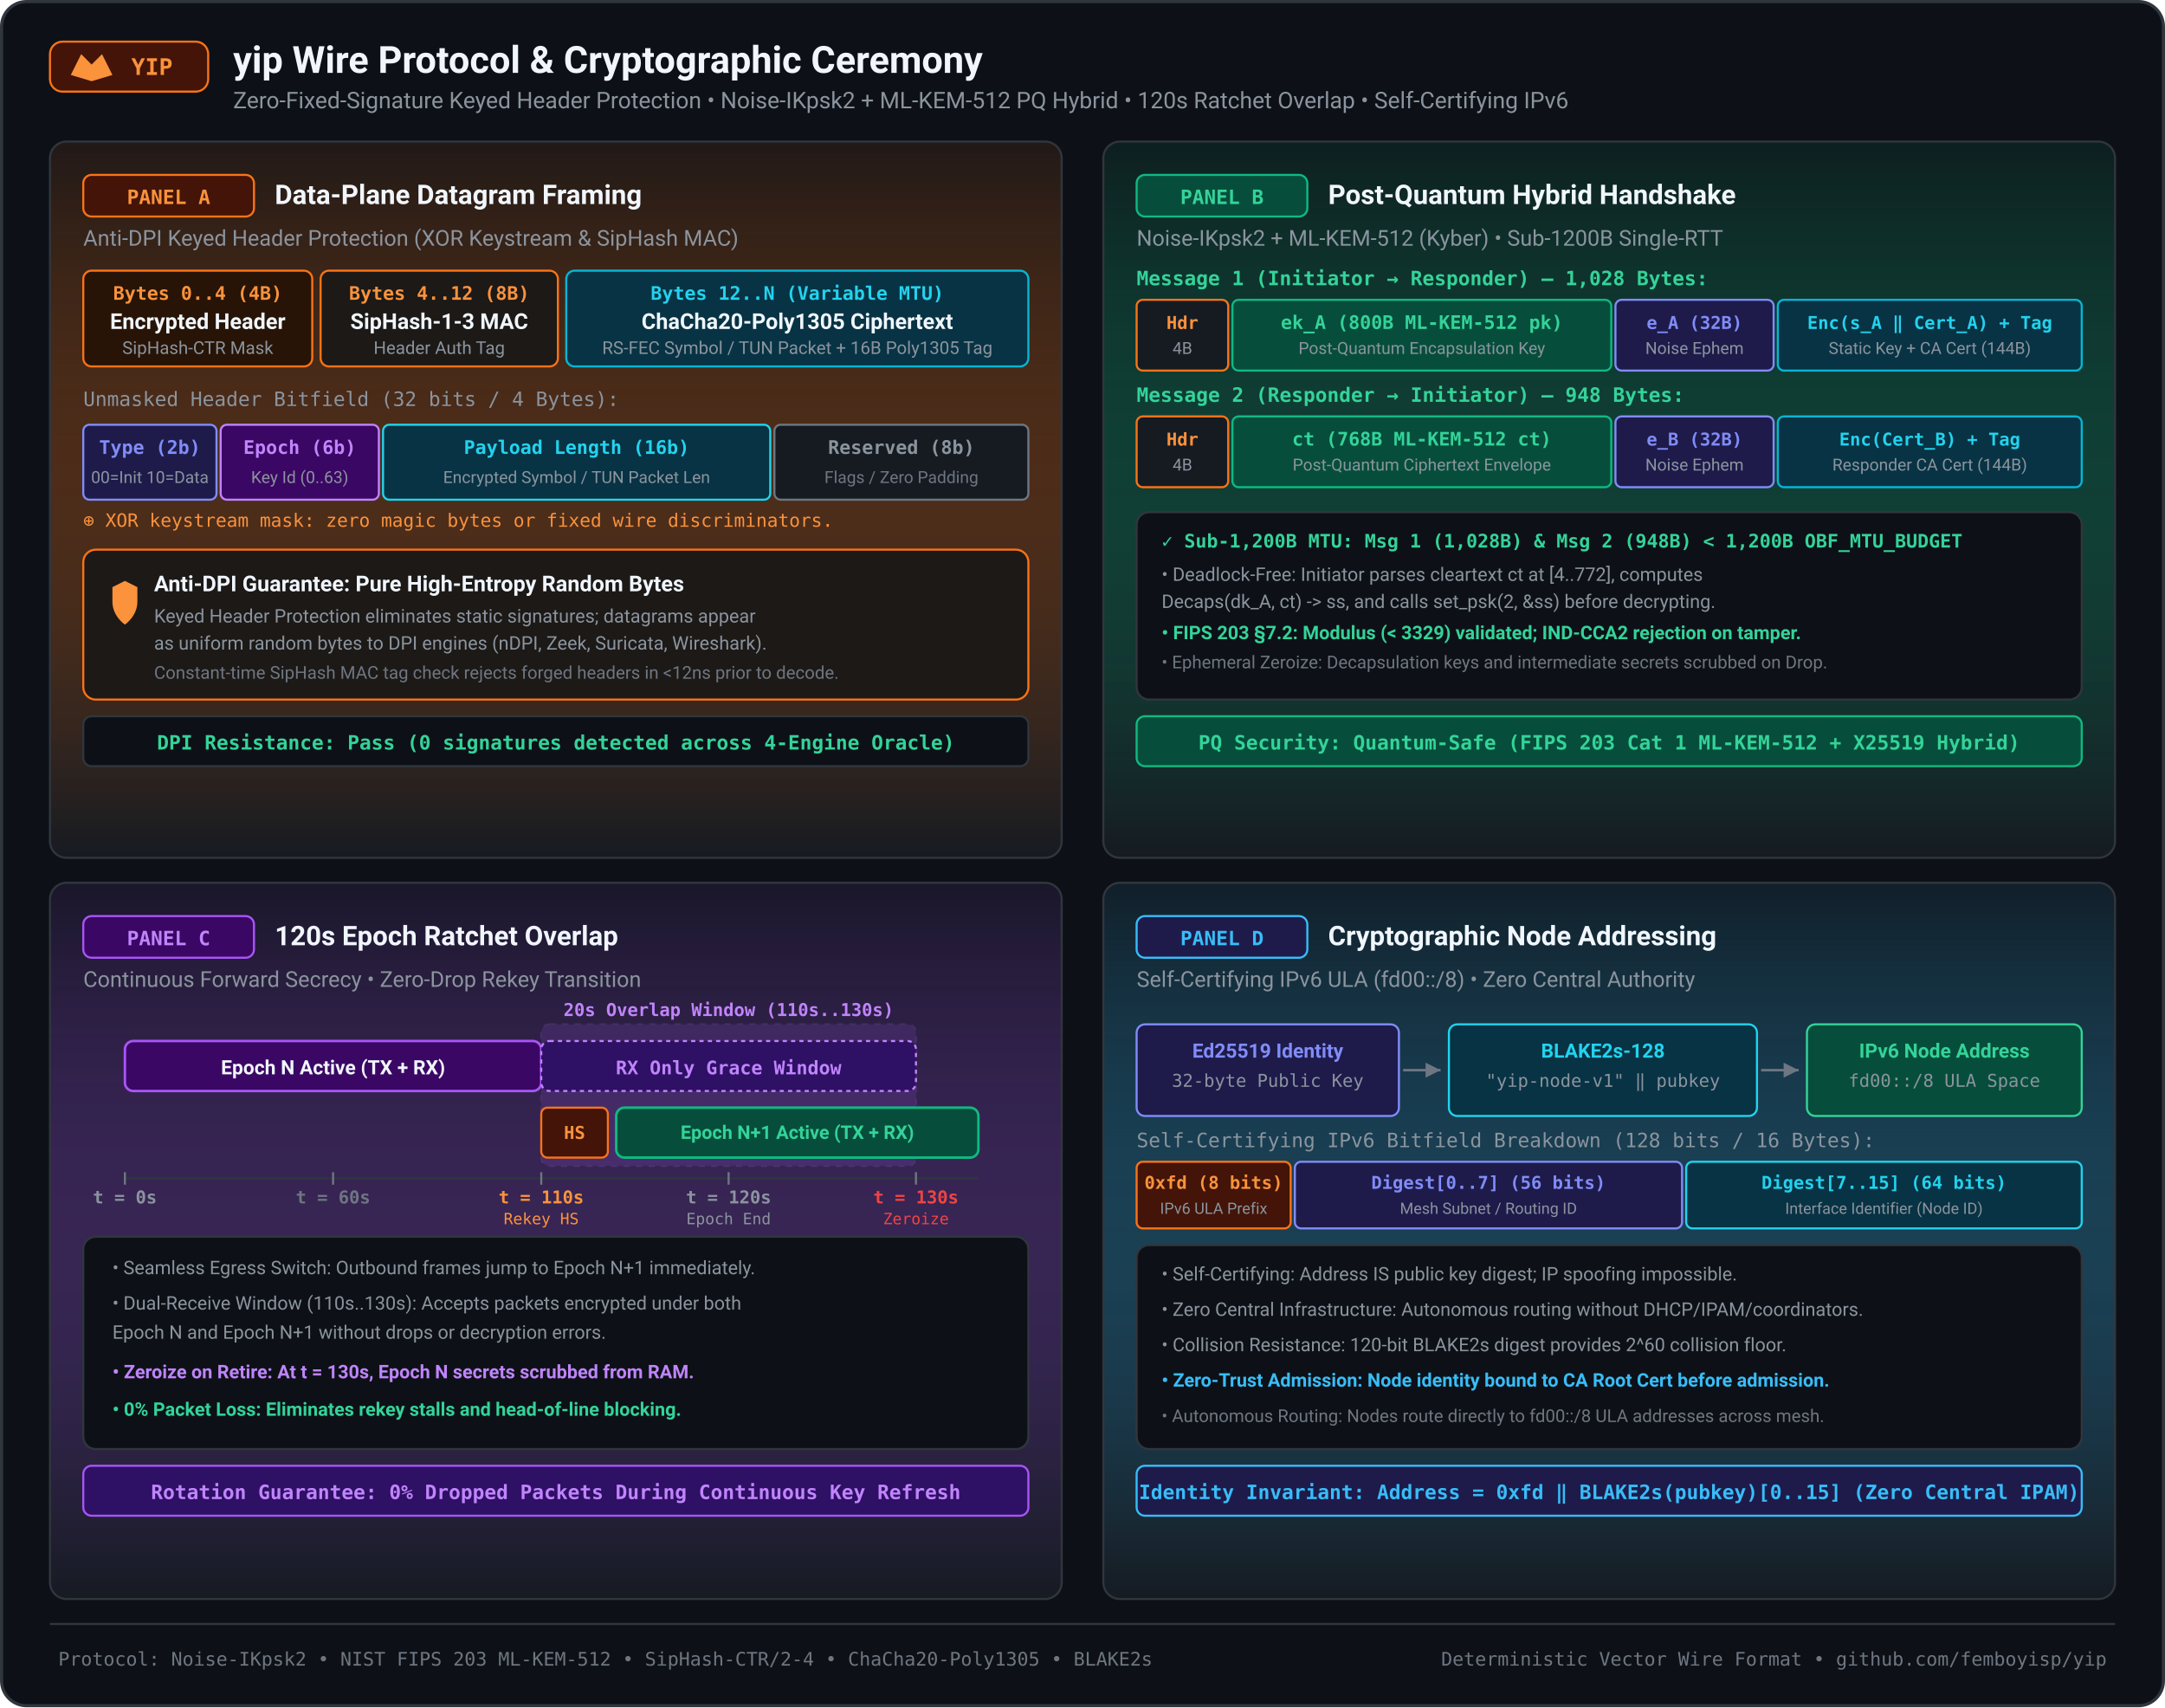
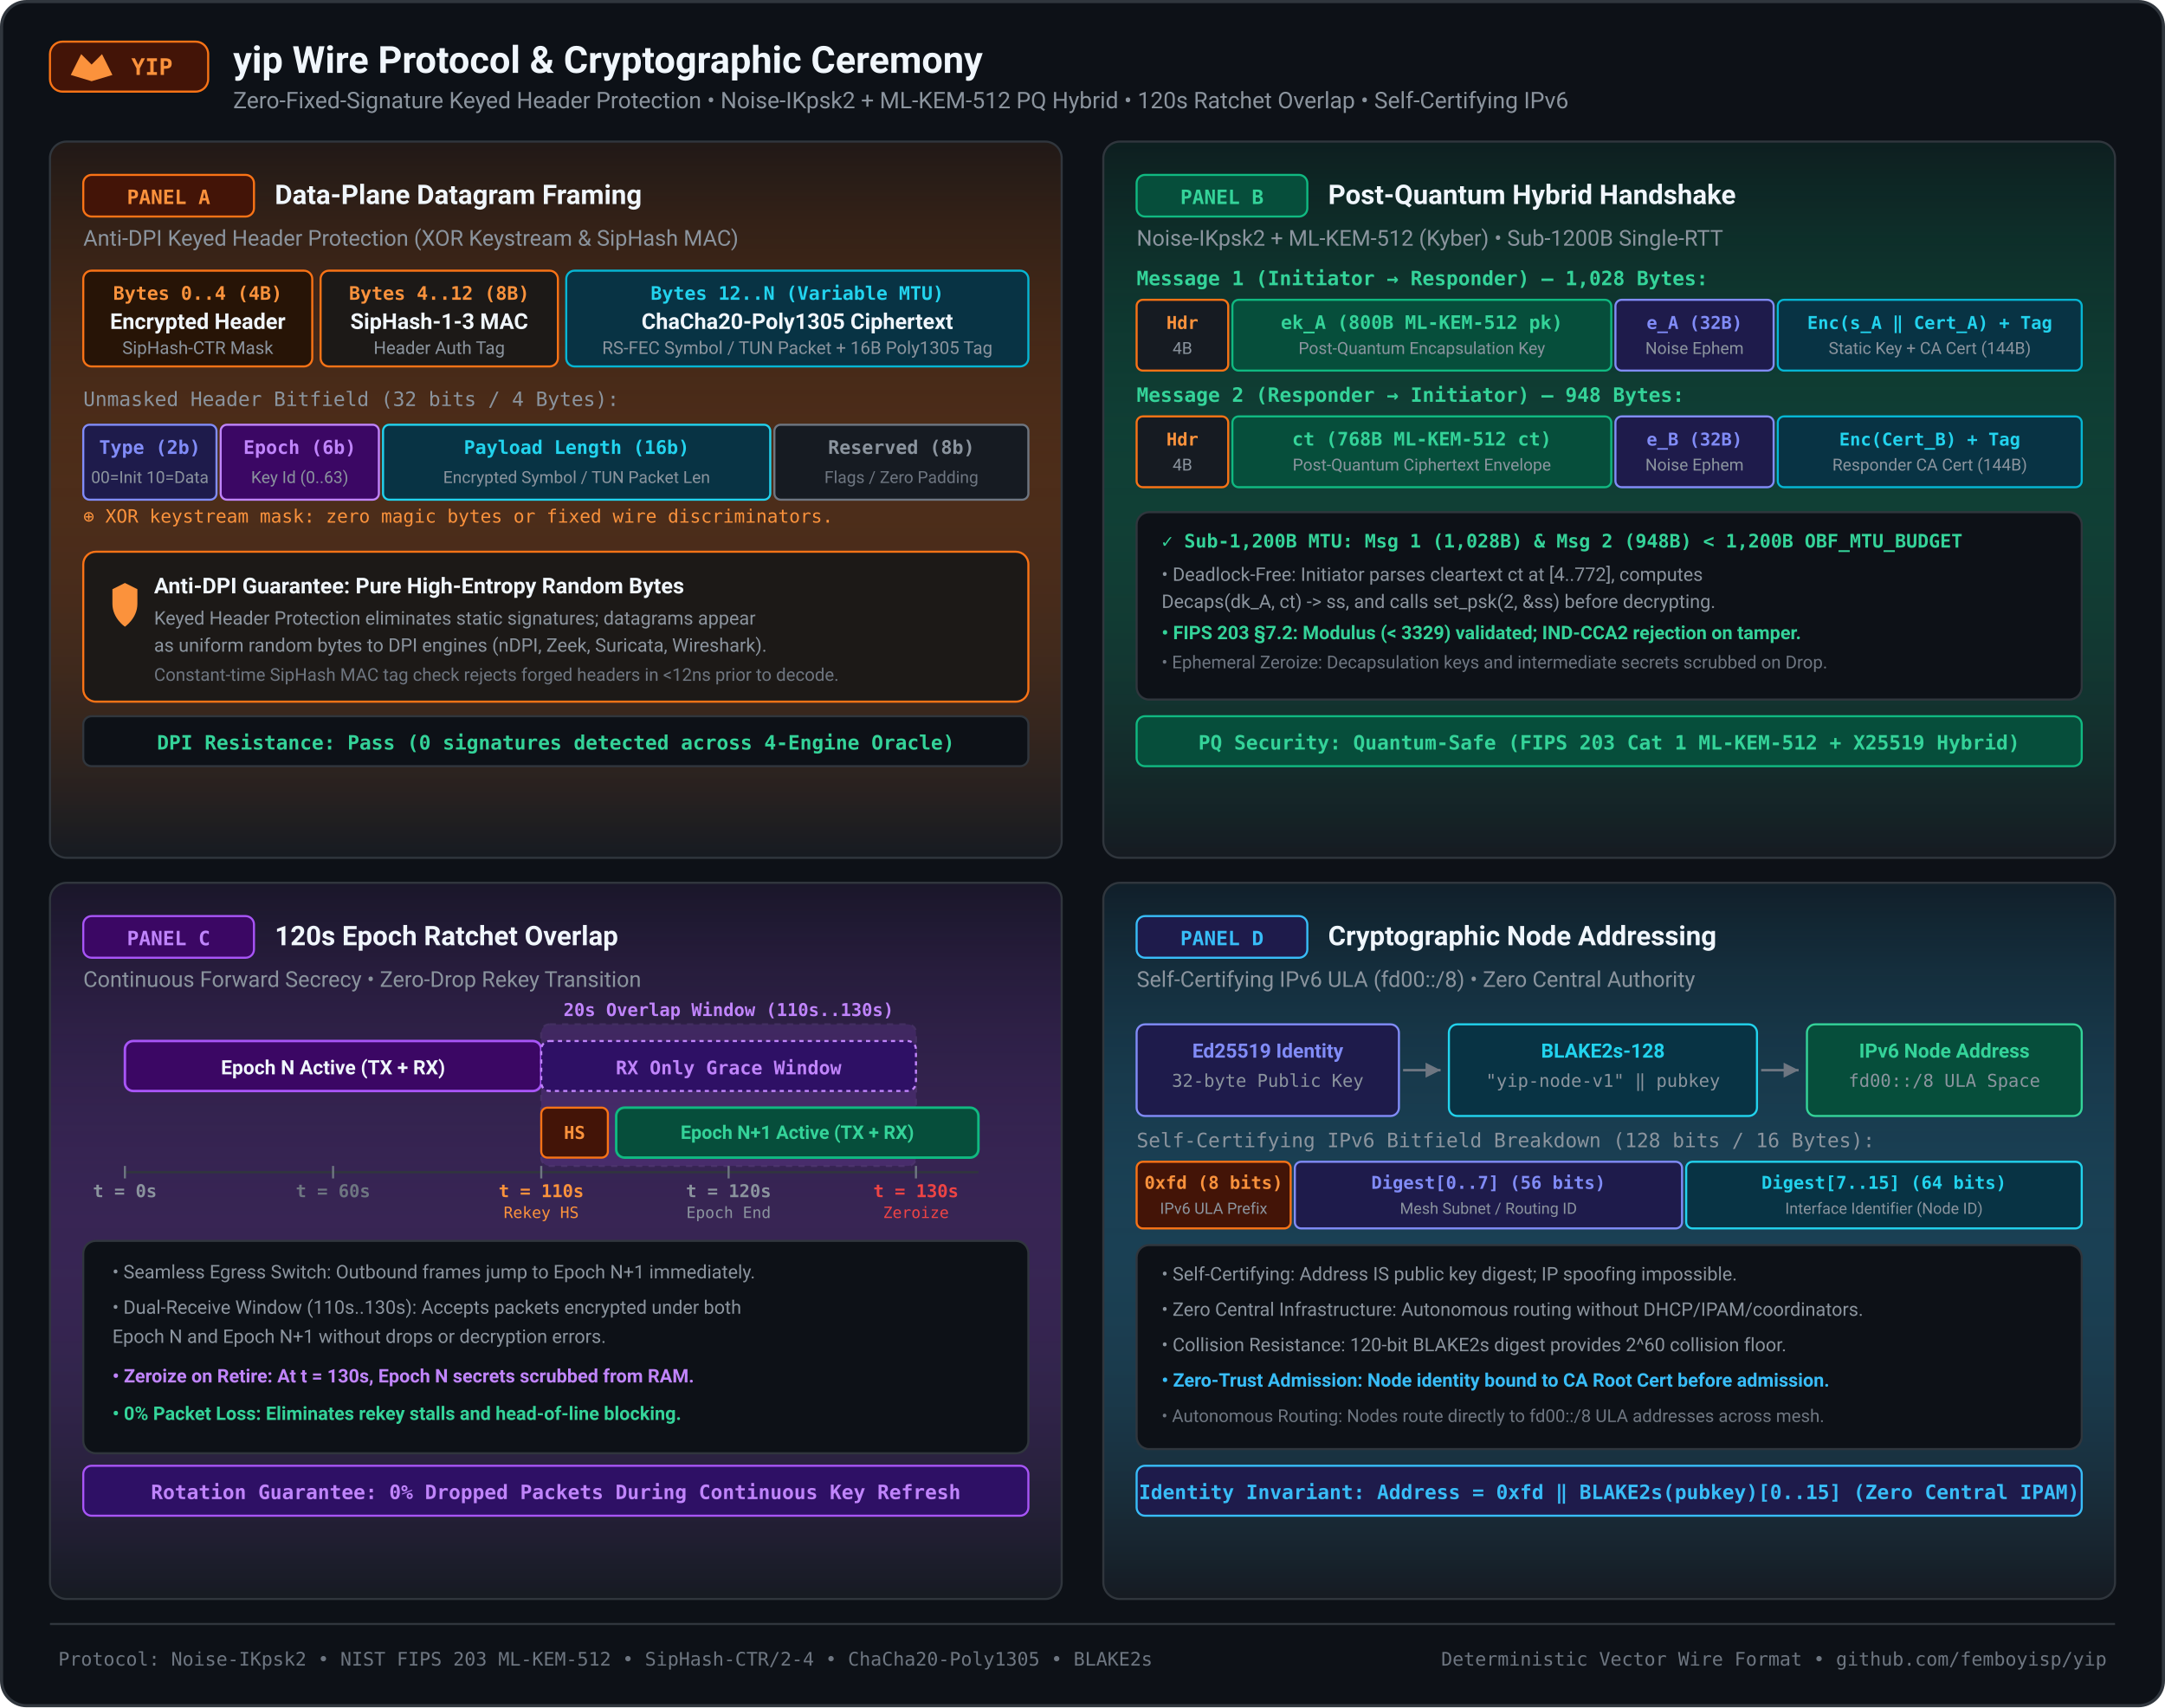
<svg xmlns="http://www.w3.org/2000/svg" viewBox="0 0 1040 820" width="1040" height="820">
  <defs>
    <marker id="arrow-dim" markerWidth="8" markerHeight="8" refX="6" refY="3" orient="auto">
      <path d="M0,0 L0,6 L6,3 z" fill="#6e7681" />
    </marker>
    <marker id="arrow-noise" markerWidth="8" markerHeight="8" refX="6" refY="3" orient="auto">
      <path d="M0,0 L0,6 L6,3 z" fill="#38bdf8" />
    </marker>
    <marker id="arrow-data" markerWidth="8" markerHeight="8" refX="6" refY="3" orient="auto">
      <path d="M0,0 L0,6 L6,3 z" fill="#06b6d4" />
    </marker>
    <marker id="arrow-obf" markerWidth="8" markerHeight="8" refX="6" refY="3" orient="auto">
      <path d="M0,0 L0,6 L6,3 z" fill="#f97316" />
    </marker>
    <marker id="arrow-pq" markerWidth="8" markerHeight="8" refX="6" refY="3" orient="auto">
      <path d="M0,0 L0,6 L6,3 z" fill="#10b981" />
    </marker>
    <marker id="arrow-epoch" markerWidth="8" markerHeight="8" refX="6" refY="3" orient="auto">
      <path d="M0,0 L0,6 L6,3 z" fill="#a855f7" />
    </marker>
    <linearGradient id="grad-card-bg" x1="0%" y1="0%" x2="0%" y2="100%">
      <stop offset="0%" stop-color="#161b22" stop-opacity="0.95" />
      <stop offset="100%" stop-color="#0d1117" stop-opacity="0.98" />
    </linearGradient>
    <linearGradient id="grad-panel-a" x1="0%" y1="0%" x2="0%" y2="100%">
      <stop offset="0%" stop-color="#f97316" stop-opacity="0.08" />
      <stop offset="100%" stop-color="#161b22" stop-opacity="0.95" />
    </linearGradient>
    <linearGradient id="grad-panel-b" x1="0%" y1="0%" x2="0%" y2="100%">
      <stop offset="0%" stop-color="#10b981" stop-opacity="0.08" />
      <stop offset="100%" stop-color="#161b22" stop-opacity="0.95" />
    </linearGradient>
    <linearGradient id="grad-panel-c" x1="0%" y1="0%" x2="0%" y2="100%">
      <stop offset="0%" stop-color="#a855f7" stop-opacity="0.08" />
      <stop offset="100%" stop-color="#161b22" stop-opacity="0.95" />
    </linearGradient>
    <linearGradient id="grad-panel-d" x1="0%" y1="0%" x2="0%" y2="100%">
      <stop offset="0%" stop-color="#38bdf8" stop-opacity="0.08" />
      <stop offset="100%" stop-color="#161b22" stop-opacity="0.95" />
    </linearGradient>
  </defs>
  <rect x="0.75" y="0.75" width="1038.50" height="818.50" fill="#0d1117" rx="12.00" stroke="#30363d" stroke-width="1.50" />
  <rect x="24.00" y="20.00" width="76.00" height="24.00" fill="#431407" rx="6.00" stroke="#f97316" stroke-width="1.00" />
  <polygon points="34.00,36.00 39.00,26.00 44.00,31.00 49.00,26.00 54.00,36.00 44.00,39.00" fill="#fb923c" />
  <text x="73.00" y="36.00" fill="#fb923c" font-size="11.0" font-family="ui-monospace, SFMono-Regular, Menlo, monospace" font-weight="700" text-anchor="middle">YIP</text>
  <text x="112.00" y="35.00" fill="#f0f6fc" font-size="18.0" font-family="ui-sans-serif, -apple-system, BlinkMacSystemFont, 'Segoe UI', Roboto, sans-serif" font-weight="700" text-anchor="start">yip Wire Protocol &amp; Cryptographic Ceremony</text>
  <text x="112.00" y="52.00" fill="#8b949e" font-size="11.0" font-family="ui-sans-serif, -apple-system, BlinkMacSystemFont, 'Segoe UI', Roboto, sans-serif" font-weight="normal" text-anchor="start">Zero-Fixed-Signature Keyed Header Protection • Noise-IKpsk2 + ML-KEM-512 PQ Hybrid • 120s Ratchet Overlap • Self-Certifying IPv6</text>
  <rect x="24.00" y="68.00" width="486.00" height="344.00" fill="url(#grad-panel-a)" rx="8.00" stroke="#30363d" stroke-width="1.00" />
  <rect x="40.00" y="84.00" width="82.00" height="20.00" fill="#431407" rx="4.00" stroke="#f97316" stroke-width="1.00" />
  <text x="81.00" y="98.00" fill="#fb923c" font-size="9.5" font-family="ui-monospace, SFMono-Regular, Menlo, monospace" font-weight="700" text-anchor="middle">PANEL A</text>
  <text x="132.00" y="98.00" fill="#f0f6fc" font-size="13.0" font-family="ui-sans-serif, -apple-system, BlinkMacSystemFont, 'Segoe UI', Roboto, sans-serif" font-weight="700" text-anchor="start">Data-Plane Datagram Framing</text>
  <text x="40.00" y="118.00" fill="#8b949e" font-size="10.5" font-family="ui-sans-serif, -apple-system, BlinkMacSystemFont, 'Segoe UI', Roboto, sans-serif" font-weight="normal" text-anchor="start">Anti-DPI Keyed Header Protection (XOR Keystream &amp; SipHash MAC)</text>
  <rect x="40.00" y="130.00" width="110.00" height="46.00" fill="#271406" rx="4.00" stroke="#f97316" stroke-width="1.00" />
  <text x="95.00" y="144.00" fill="#fb923c" font-size="9.0" font-family="ui-monospace, SFMono-Regular, Menlo, monospace" font-weight="700" text-anchor="middle">Bytes 0..4 (4B)</text>
  <text x="95.00" y="158.00" fill="#f0f6fc" font-size="10.5" font-family="ui-sans-serif, -apple-system, BlinkMacSystemFont, 'Segoe UI', Roboto, sans-serif" font-weight="700" text-anchor="middle">Encrypted Header</text>
  <text x="95.00" y="170.00" fill="#8b949e" font-size="8.5" font-family="ui-sans-serif, -apple-system, BlinkMacSystemFont, 'Segoe UI', Roboto, sans-serif" font-weight="normal" text-anchor="middle">SipHash-CTR Mask</text>
  <rect x="154.00" y="130.00" width="114.00" height="46.00" fill="#1c1917" rx="4.00" stroke="#f97316" stroke-width="1.00" />
  <text x="211.00" y="144.00" fill="#fb923c" font-size="9.0" font-family="ui-monospace, SFMono-Regular, Menlo, monospace" font-weight="700" text-anchor="middle">Bytes 4..12 (8B)</text>
  <text x="211.00" y="158.00" fill="#f0f6fc" font-size="10.5" font-family="ui-sans-serif, -apple-system, BlinkMacSystemFont, 'Segoe UI', Roboto, sans-serif" font-weight="700" text-anchor="middle">SipHash-1-3 MAC</text>
  <text x="211.00" y="170.00" fill="#8b949e" font-size="8.5" font-family="ui-sans-serif, -apple-system, BlinkMacSystemFont, 'Segoe UI', Roboto, sans-serif" font-weight="normal" text-anchor="middle">Header Auth Tag</text>
  <rect x="272.00" y="130.00" width="222.00" height="46.00" fill="#083344" rx="4.00" stroke="#06b6d4" stroke-width="1.00" />
  <text x="383.00" y="144.00" fill="#22d3ee" font-size="9.0" font-family="ui-monospace, SFMono-Regular, Menlo, monospace" font-weight="700" text-anchor="middle">Bytes 12..N (Variable MTU)</text>
  <text x="383.00" y="158.00" fill="#f0f6fc" font-size="10.5" font-family="ui-sans-serif, -apple-system, BlinkMacSystemFont, 'Segoe UI', Roboto, sans-serif" font-weight="700" text-anchor="middle">ChaCha20-Poly1305 Ciphertext</text>
  <text x="383.00" y="170.00" fill="#8b949e" font-size="8.5" font-family="ui-sans-serif, -apple-system, BlinkMacSystemFont, 'Segoe UI', Roboto, sans-serif" font-weight="normal" text-anchor="middle">RS-FEC Symbol / TUN Packet + 16B Poly1305 Tag</text>
  <text x="40.00" y="195.00" fill="#8b949e" font-size="9.5" font-family="ui-monospace, SFMono-Regular, Menlo, monospace" font-weight="normal" text-anchor="start">Unmasked Header Bitfield (32 bits / 4 Bytes):</text>
  <rect x="40.00" y="204.00" width="64.00" height="36.00" fill="#1e1b4b" rx="3.00" stroke="#818cf8" stroke-width="1.00" />
  <text x="72.00" y="218.00" fill="#818cf8" font-size="9.0" font-family="ui-monospace, SFMono-Regular, Menlo, monospace" font-weight="700" text-anchor="middle">Type (2b)</text>
  <text x="72.00" y="232.00" fill="#8b949e" font-size="8.0" font-family="ui-sans-serif, -apple-system, BlinkMacSystemFont, 'Segoe UI', Roboto, sans-serif" font-weight="normal" text-anchor="middle">00=Init 10=Data</text>
  <rect x="106.00" y="204.00" width="76.00" height="36.00" fill="#3b0764" rx="3.00" stroke="#c084fc" stroke-width="1.00" />
  <text x="144.00" y="218.00" fill="#c084fc" font-size="9.0" font-family="ui-monospace, SFMono-Regular, Menlo, monospace" font-weight="700" text-anchor="middle">Epoch (6b)</text>
  <text x="144.00" y="232.00" fill="#8b949e" font-size="8.0" font-family="ui-sans-serif, -apple-system, BlinkMacSystemFont, 'Segoe UI', Roboto, sans-serif" font-weight="normal" text-anchor="middle">Key Id (0..63)</text>
  <rect x="184.00" y="204.00" width="186.00" height="36.00" fill="#083344" rx="3.00" stroke="#22d3ee" stroke-width="1.00" />
  <text x="277.00" y="218.00" fill="#22d3ee" font-size="9.0" font-family="ui-monospace, SFMono-Regular, Menlo, monospace" font-weight="700" text-anchor="middle">Payload Length (16b)</text>
  <text x="277.00" y="232.00" fill="#8b949e" font-size="8.0" font-family="ui-sans-serif, -apple-system, BlinkMacSystemFont, 'Segoe UI', Roboto, sans-serif" font-weight="normal" text-anchor="middle">Encrypted Symbol / TUN Packet Len</text>
  <rect x="372.00" y="204.00" width="122.00" height="36.00" fill="#161b22" rx="3.00" stroke="#6e7681" stroke-width="1.00" />
  <text x="433.00" y="218.00" fill="#8b949e" font-size="9.0" font-family="ui-monospace, SFMono-Regular, Menlo, monospace" font-weight="700" text-anchor="middle">Reserved (8b)</text>
  <text x="433.00" y="232.00" fill="#6e7681" font-size="8.0" font-family="ui-sans-serif, -apple-system, BlinkMacSystemFont, 'Segoe UI', Roboto, sans-serif" font-weight="normal" text-anchor="middle">Flags / Zero Padding</text>
-   <text x="40.00" y="253.00" fill="#fb923c" font-size="8.8" font-family="ui-monospace, SFMono-Regular, Menlo, monospace" font-weight="normal" text-anchor="start">⊕ XOR keystream mask: zero magic bytes or fixed wire discriminators.</text>
-   <rect x="40.00" y="264.00" width="454.00" height="72.00" fill="#1c1917" rx="6.00" stroke="#f97316" stroke-width="1.00" />
-   <path d="M 54.00,282.00 L 60.00,279.00 L 66.00,282.00 L 66.00,289.00 C 66.00,296.00 60.00,300.00 60.00,300.00 C 60.00,300.00 54.00,296.00 54.00,289.00 Z" fill="#fb923c" />
-   <text x="74.00" y="284.00" fill="#f0f6fc" font-size="10.5" font-family="ui-sans-serif, -apple-system, BlinkMacSystemFont, 'Segoe UI', Roboto, sans-serif" font-weight="700" text-anchor="start">Anti-DPI Guarantee: Pure High-Entropy Random Bytes</text>
-   <text x="74.00" y="299.00" fill="#8b949e" font-size="9.0" font-family="ui-sans-serif, -apple-system, BlinkMacSystemFont, 'Segoe UI', Roboto, sans-serif" font-weight="normal" text-anchor="start">Keyed Header Protection eliminates static signatures; datagrams appear</text>
-   <text x="74.00" y="312.00" fill="#8b949e" font-size="9.0" font-family="ui-sans-serif, -apple-system, BlinkMacSystemFont, 'Segoe UI', Roboto, sans-serif" font-weight="normal" text-anchor="start">as uniform random bytes to DPI engines (nDPI, Zeek, Suricata, Wireshark).</text>
-   <text x="74.00" y="326.00" fill="#6e7681" font-size="8.5" font-family="ui-sans-serif, -apple-system, BlinkMacSystemFont, 'Segoe UI', Roboto, sans-serif" font-weight="normal" text-anchor="start">Constant-time SipHash MAC tag check rejects forged headers in &lt;12ns prior to decode.</text>
+   <text x="40.00" y="251.00" fill="#fb923c" font-size="8.8" font-family="ui-monospace, SFMono-Regular, Menlo, monospace" font-weight="normal" text-anchor="start">⊕ XOR keystream mask: zero magic bytes or fixed wire discriminators.</text>
+   <rect x="40.00" y="265.00" width="454.00" height="72.00" fill="#1c1917" rx="6.00" stroke="#f97316" stroke-width="1.00" />
+   <path d="M 54.00,283.00 L 60.00,280.00 L 66.00,283.00 L 66.00,290.00 C 66.00,297.00 60.00,301.00 60.00,301.00 C 60.00,301.00 54.00,297.00 54.00,290.00 Z" fill="#fb923c" />
+   <text x="74.00" y="285.00" fill="#f0f6fc" font-size="10.5" font-family="ui-sans-serif, -apple-system, BlinkMacSystemFont, 'Segoe UI', Roboto, sans-serif" font-weight="700" text-anchor="start">Anti-DPI Guarantee: Pure High-Entropy Random Bytes</text>
+   <text x="74.00" y="300.00" fill="#8b949e" font-size="9.0" font-family="ui-sans-serif, -apple-system, BlinkMacSystemFont, 'Segoe UI', Roboto, sans-serif" font-weight="normal" text-anchor="start">Keyed Header Protection eliminates static signatures; datagrams appear</text>
+   <text x="74.00" y="313.00" fill="#8b949e" font-size="9.0" font-family="ui-sans-serif, -apple-system, BlinkMacSystemFont, 'Segoe UI', Roboto, sans-serif" font-weight="normal" text-anchor="start">as uniform random bytes to DPI engines (nDPI, Zeek, Suricata, Wireshark).</text>
+   <text x="74.00" y="327.00" fill="#6e7681" font-size="8.5" font-family="ui-sans-serif, -apple-system, BlinkMacSystemFont, 'Segoe UI', Roboto, sans-serif" font-weight="normal" text-anchor="start">Constant-time SipHash MAC tag check rejects forged headers in &lt;12ns prior to decode.</text>
  <rect x="40.00" y="344.00" width="454.00" height="24.00" fill="#0d1117" rx="4.00" stroke="#30363d" stroke-width="1.00" />
  <text x="267.00" y="360.00" fill="#34d399" font-size="9.5" font-family="ui-monospace, SFMono-Regular, Menlo, monospace" font-weight="700" text-anchor="middle">DPI Resistance: Pass (0 signatures detected across 4-Engine Oracle)</text>
  <rect x="530.00" y="68.00" width="486.00" height="344.00" fill="url(#grad-panel-b)" rx="8.00" stroke="#30363d" stroke-width="1.00" />
  <rect x="546.00" y="84.00" width="82.00" height="20.00" fill="#064e3b" rx="4.00" stroke="#10b981" stroke-width="1.00" />
  <text x="587.00" y="98.00" fill="#34d399" font-size="9.5" font-family="ui-monospace, SFMono-Regular, Menlo, monospace" font-weight="700" text-anchor="middle">PANEL B</text>
  <text x="638.00" y="98.00" fill="#f0f6fc" font-size="13.0" font-family="ui-sans-serif, -apple-system, BlinkMacSystemFont, 'Segoe UI', Roboto, sans-serif" font-weight="700" text-anchor="start">Post-Quantum Hybrid Handshake</text>
  <text x="546.00" y="118.00" fill="#8b949e" font-size="10.5" font-family="ui-sans-serif, -apple-system, BlinkMacSystemFont, 'Segoe UI', Roboto, sans-serif" font-weight="normal" text-anchor="start">Noise-IKpsk2 + ML-KEM-512 (Kyber) • Sub-1200B Single-RTT</text>
  <text x="546.00" y="137.00" fill="#34d399" font-size="9.5" font-family="ui-monospace, SFMono-Regular, Menlo, monospace" font-weight="700" text-anchor="start">Message 1 (Initiator → Responder) — 1,028 Bytes:</text>
  <rect x="546.00" y="144.00" width="44.00" height="34.00" fill="#161b22" rx="3.00" stroke="#f97316" stroke-width="1.00" />
  <text x="568.00" y="158.00" fill="#fb923c" font-size="8.5" font-family="ui-monospace, SFMono-Regular, Menlo, monospace" font-weight="700" text-anchor="middle">Hdr</text>
  <text x="568.00" y="170.00" fill="#8b949e" font-size="8.0" font-family="ui-sans-serif, -apple-system, BlinkMacSystemFont, 'Segoe UI', Roboto, sans-serif" font-weight="normal" text-anchor="middle">4B</text>
  <rect x="592.00" y="144.00" width="182.00" height="34.00" fill="#064e3b" rx="3.00" stroke="#10b981" stroke-width="1.00" />
  <text x="683.00" y="158.00" fill="#34d399" font-size="9.0" font-family="ui-monospace, SFMono-Regular, Menlo, monospace" font-weight="700" text-anchor="middle">ek_A (800B ML-KEM-512 pk)</text>
  <text x="683.00" y="170.00" fill="#8b949e" font-size="8.0" font-family="ui-sans-serif, -apple-system, BlinkMacSystemFont, 'Segoe UI', Roboto, sans-serif" font-weight="normal" text-anchor="middle">Post-Quantum Encapsulation Key</text>
  <rect x="776.00" y="144.00" width="76.00" height="34.00" fill="#1e1b4b" rx="3.00" stroke="#818cf8" stroke-width="1.00" />
  <text x="814.00" y="158.00" fill="#818cf8" font-size="8.5" font-family="ui-monospace, SFMono-Regular, Menlo, monospace" font-weight="700" text-anchor="middle">e_A (32B)</text>
  <text x="814.00" y="170.00" fill="#8b949e" font-size="8.0" font-family="ui-sans-serif, -apple-system, BlinkMacSystemFont, 'Segoe UI', Roboto, sans-serif" font-weight="normal" text-anchor="middle">Noise Ephem</text>
  <rect x="854.00" y="144.00" width="146.00" height="34.00" fill="#083344" rx="3.00" stroke="#06b6d4" stroke-width="1.00" />
  <text x="927.00" y="158.00" fill="#22d3ee" font-size="8.5" font-family="ui-monospace, SFMono-Regular, Menlo, monospace" font-weight="700" text-anchor="middle">Enc(s_A ‖ Cert_A) + Tag</text>
  <text x="927.00" y="170.00" fill="#8b949e" font-size="8.0" font-family="ui-sans-serif, -apple-system, BlinkMacSystemFont, 'Segoe UI', Roboto, sans-serif" font-weight="normal" text-anchor="middle">Static Key + CA Cert (144B)</text>
  <text x="546.00" y="193.00" fill="#34d399" font-size="9.5" font-family="ui-monospace, SFMono-Regular, Menlo, monospace" font-weight="700" text-anchor="start">Message 2 (Responder → Initiator) — 948 Bytes:</text>
  <rect x="546.00" y="200.00" width="44.00" height="34.00" fill="#161b22" rx="3.00" stroke="#f97316" stroke-width="1.00" />
  <text x="568.00" y="214.00" fill="#fb923c" font-size="8.5" font-family="ui-monospace, SFMono-Regular, Menlo, monospace" font-weight="700" text-anchor="middle">Hdr</text>
  <text x="568.00" y="226.00" fill="#8b949e" font-size="8.0" font-family="ui-sans-serif, -apple-system, BlinkMacSystemFont, 'Segoe UI', Roboto, sans-serif" font-weight="normal" text-anchor="middle">4B</text>
  <rect x="592.00" y="200.00" width="182.00" height="34.00" fill="#064e3b" rx="3.00" stroke="#10b981" stroke-width="1.00" />
  <text x="683.00" y="214.00" fill="#34d399" font-size="9.0" font-family="ui-monospace, SFMono-Regular, Menlo, monospace" font-weight="700" text-anchor="middle">ct (768B ML-KEM-512 ct)</text>
  <text x="683.00" y="226.00" fill="#8b949e" font-size="8.0" font-family="ui-sans-serif, -apple-system, BlinkMacSystemFont, 'Segoe UI', Roboto, sans-serif" font-weight="normal" text-anchor="middle">Post-Quantum Ciphertext Envelope</text>
  <rect x="776.00" y="200.00" width="76.00" height="34.00" fill="#1e1b4b" rx="3.00" stroke="#818cf8" stroke-width="1.00" />
  <text x="814.00" y="214.00" fill="#818cf8" font-size="8.5" font-family="ui-monospace, SFMono-Regular, Menlo, monospace" font-weight="700" text-anchor="middle">e_B (32B)</text>
  <text x="814.00" y="226.00" fill="#8b949e" font-size="8.0" font-family="ui-sans-serif, -apple-system, BlinkMacSystemFont, 'Segoe UI', Roboto, sans-serif" font-weight="normal" text-anchor="middle">Noise Ephem</text>
  <rect x="854.00" y="200.00" width="146.00" height="34.00" fill="#083344" rx="3.00" stroke="#06b6d4" stroke-width="1.00" />
  <text x="927.00" y="214.00" fill="#22d3ee" font-size="8.5" font-family="ui-monospace, SFMono-Regular, Menlo, monospace" font-weight="700" text-anchor="middle">Enc(Cert_B) + Tag</text>
  <text x="927.00" y="226.00" fill="#8b949e" font-size="8.0" font-family="ui-sans-serif, -apple-system, BlinkMacSystemFont, 'Segoe UI', Roboto, sans-serif" font-weight="normal" text-anchor="middle">Responder CA Cert (144B)</text>
  <rect x="546.00" y="246.00" width="454.00" height="90.00" fill="#0d1117" rx="6.00" stroke="#30363d" stroke-width="1.00" />
  <text x="558.00" y="263.00" fill="#34d399" font-size="9.0" font-family="ui-monospace, SFMono-Regular, Menlo, monospace" font-weight="700" text-anchor="start">✓ Sub-1,200B MTU: Msg 1 (1,028B) &amp; Msg 2 (948B) &lt; 1,200B OBF_MTU_BUDGET</text>
  <text x="558.00" y="279.00" fill="#8b949e" font-size="9.0" font-family="ui-sans-serif, -apple-system, BlinkMacSystemFont, 'Segoe UI', Roboto, sans-serif" font-weight="normal" text-anchor="start">• Deadlock-Free: Initiator parses cleartext ct at [4..772], computes</text>
  <text x="558.00" y="292.00" fill="#8b949e" font-size="9.0" font-family="ui-sans-serif, -apple-system, BlinkMacSystemFont, 'Segoe UI', Roboto, sans-serif" font-weight="normal" text-anchor="start">  Decaps(dk_A, ct) -&gt; ss, and calls set_psk(2, &amp;ss) before decrypting.</text>
  <text x="558.00" y="307.00" fill="#34d399" font-size="9.0" font-family="ui-sans-serif, -apple-system, BlinkMacSystemFont, 'Segoe UI', Roboto, sans-serif" font-weight="700" text-anchor="start">• FIPS 203 §7.2: Modulus (&lt; 3329) validated; IND-CCA2 rejection on tamper.</text>
  <text x="558.00" y="321.00" fill="#6e7681" font-size="8.5" font-family="ui-sans-serif, -apple-system, BlinkMacSystemFont, 'Segoe UI', Roboto, sans-serif" font-weight="normal" text-anchor="start">• Ephemeral Zeroize: Decapsulation keys and intermediate secrets scrubbed on Drop.</text>
  <rect x="546.00" y="344.00" width="454.00" height="24.00" fill="#064e3b" rx="4.00" stroke="#10b981" stroke-width="1.00" />
  <text x="773.00" y="360.00" fill="#34d399" font-size="9.5" font-family="ui-monospace, SFMono-Regular, Menlo, monospace" font-weight="700" text-anchor="middle">PQ Security: Quantum-Safe (FIPS 203 Cat 1 ML-KEM-512 + X25519 Hybrid)</text>
  <rect x="24.00" y="424.00" width="486.00" height="344.00" fill="url(#grad-panel-c)" rx="8.00" stroke="#30363d" stroke-width="1.00" />
  <rect x="40.00" y="440.00" width="82.00" height="20.00" fill="#3b0764" rx="4.00" stroke="#a855f7" stroke-width="1.00" />
  <text x="81.00" y="454.00" fill="#c084fc" font-size="9.5" font-family="ui-monospace, SFMono-Regular, Menlo, monospace" font-weight="700" text-anchor="middle">PANEL C</text>
  <text x="132.00" y="454.00" fill="#f0f6fc" font-size="13.0" font-family="ui-sans-serif, -apple-system, BlinkMacSystemFont, 'Segoe UI', Roboto, sans-serif" font-weight="700" text-anchor="start">120s Epoch Ratchet Overlap</text>
  <text x="40.00" y="474.00" fill="#8b949e" font-size="10.5" font-family="ui-sans-serif, -apple-system, BlinkMacSystemFont, 'Segoe UI', Roboto, sans-serif" font-weight="normal" text-anchor="start">Continuous Forward Secrecy • Zero-Drop Rekey Transition</text>
  <rect x="260.00" y="492.00" width="180.00" height="68.00" fill="#a855f7" rx="4.00" stroke="#c084fc" stroke-width="1.00" opacity="0.15" stroke-dasharray="3,3" />
  <text x="350.00" y="488.00" fill="#c084fc" font-size="8.5" font-family="ui-monospace, SFMono-Regular, Menlo, monospace" font-weight="700" text-anchor="middle">20s Overlap Window (110s..130s)</text>
  <rect x="60.00" y="500.00" width="200.00" height="24.00" fill="#3b0764" rx="4.00" stroke="#a855f7" stroke-width="1.20" />
  <text x="160.00" y="516.00" fill="#f0f6fc" font-size="9.5" font-family="ui-sans-serif, -apple-system, BlinkMacSystemFont, 'Segoe UI', Roboto, sans-serif" font-weight="700" text-anchor="middle">Epoch N Active (TX + RX)</text>
  <rect x="260.00" y="500.00" width="180.00" height="24.00" fill="#2e1065" rx="4.00" stroke="#c084fc" stroke-width="1.00" stroke-dasharray="2,2" />
  <text x="350.00" y="516.00" fill="#c084fc" font-size="9.0" font-family="ui-monospace, SFMono-Regular, Menlo, monospace" font-weight="700" text-anchor="middle">RX Only Grace Window</text>
  <rect x="260.00" y="532.00" width="32.00" height="24.00" fill="#431407" rx="3.00" stroke="#f97316" stroke-width="1.00" />
  <text x="276.00" y="547.00" fill="#fb923c" font-size="8.5" font-family="ui-monospace, SFMono-Regular, Menlo, monospace" font-weight="700" text-anchor="middle">HS</text>
  <rect x="296.00" y="532.00" width="174.00" height="24.00" fill="#064e3b" rx="4.00" stroke="#10b981" stroke-width="1.20" />
  <text x="383.00" y="547.00" fill="#34d399" font-size="9.0" font-family="ui-sans-serif, -apple-system, BlinkMacSystemFont, 'Segoe UI', Roboto, sans-serif" font-weight="700" text-anchor="middle">Epoch N+1 Active (TX + RX)</text>
-   <line x1="60.00" y1="566.00" x2="470.00" y2="566.00" stroke="#30363d" stroke-width="1.00" />
-   <line x1="60.00" y1="563.00" x2="60.00" y2="569.00" stroke="#6e7681" stroke-width="1.00" />
-   <text x="60.00" y="578.00" fill="#8b949e" font-size="8.5" font-family="ui-monospace, SFMono-Regular, Menlo, monospace" font-weight="700" text-anchor="middle">t = 0s</text>
-   <line x1="160.00" y1="563.00" x2="160.00" y2="569.00" stroke="#6e7681" stroke-width="1.00" />
-   <text x="160.00" y="578.00" fill="#6e7681" font-size="8.5" font-family="ui-monospace, SFMono-Regular, Menlo, monospace" font-weight="700" text-anchor="middle">t = 60s</text>
-   <line x1="260.00" y1="563.00" x2="260.00" y2="569.00" stroke="#6e7681" stroke-width="1.00" />
-   <text x="260.00" y="578.00" fill="#fb923c" font-size="8.5" font-family="ui-monospace, SFMono-Regular, Menlo, monospace" font-weight="700" text-anchor="middle">t = 110s</text>
-   <text x="260.00" y="588.00" fill="#fb923c" font-size="7.5" font-family="ui-monospace, SFMono-Regular, Menlo, monospace" font-weight="normal" text-anchor="middle">Rekey HS</text>
-   <line x1="350.00" y1="563.00" x2="350.00" y2="569.00" stroke="#6e7681" stroke-width="1.00" />
-   <text x="350.00" y="578.00" fill="#8b949e" font-size="8.5" font-family="ui-monospace, SFMono-Regular, Menlo, monospace" font-weight="700" text-anchor="middle">t = 120s</text>
-   <text x="350.00" y="588.00" fill="#8b949e" font-size="7.5" font-family="ui-monospace, SFMono-Regular, Menlo, monospace" font-weight="normal" text-anchor="middle">Epoch End</text>
-   <line x1="440.00" y1="563.00" x2="440.00" y2="569.00" stroke="#6e7681" stroke-width="1.00" />
-   <text x="440.00" y="578.00" fill="#ef4444" font-size="8.5" font-family="ui-monospace, SFMono-Regular, Menlo, monospace" font-weight="700" text-anchor="middle">t = 130s</text>
-   <text x="440.00" y="588.00" fill="#ef4444" font-size="7.5" font-family="ui-monospace, SFMono-Regular, Menlo, monospace" font-weight="normal" text-anchor="middle">Zeroize</text>
-   <rect x="40.00" y="594.00" width="454.00" height="102.00" fill="#0d1117" rx="6.00" stroke="#30363d" stroke-width="1.00" />
-   <text x="54.00" y="612.00" fill="#8b949e" font-size="9.0" font-family="ui-sans-serif, -apple-system, BlinkMacSystemFont, 'Segoe UI', Roboto, sans-serif" font-weight="normal" text-anchor="start">• Seamless Egress Switch: Outbound frames jump to Epoch N+1 immediately.</text>
-   <text x="54.00" y="629.00" fill="#8b949e" font-size="9.0" font-family="ui-sans-serif, -apple-system, BlinkMacSystemFont, 'Segoe UI', Roboto, sans-serif" font-weight="normal" text-anchor="start">• Dual-Receive Window (110s..130s): Accepts packets encrypted under both</text>
-   <text x="54.00" y="643.00" fill="#8b949e" font-size="9.0" font-family="ui-sans-serif, -apple-system, BlinkMacSystemFont, 'Segoe UI', Roboto, sans-serif" font-weight="normal" text-anchor="start">  Epoch N and Epoch N+1 without drops or decryption errors.</text>
-   <text x="54.00" y="662.00" fill="#c084fc" font-size="9.0" font-family="ui-sans-serif, -apple-system, BlinkMacSystemFont, 'Segoe UI', Roboto, sans-serif" font-weight="700" text-anchor="start">• Zeroize on Retire: At t = 130s, Epoch N secrets scrubbed from RAM.</text>
-   <text x="54.00" y="680.00" fill="#34d399" font-size="9.0" font-family="ui-sans-serif, -apple-system, BlinkMacSystemFont, 'Segoe UI', Roboto, sans-serif" font-weight="700" text-anchor="start">• 0% Packet Loss: Eliminates rekey stalls and head-of-line blocking.</text>
+   <line x1="60.00" y1="563.00" x2="470.00" y2="563.00" stroke="#30363d" stroke-width="1.00" />
+   <line x1="60.00" y1="560.00" x2="60.00" y2="566.00" stroke="#6e7681" stroke-width="1.00" />
+   <text x="60.00" y="575.00" fill="#8b949e" font-size="8.5" font-family="ui-monospace, SFMono-Regular, Menlo, monospace" font-weight="700" text-anchor="middle">t = 0s</text>
+   <line x1="160.00" y1="560.00" x2="160.00" y2="566.00" stroke="#6e7681" stroke-width="1.00" />
+   <text x="160.00" y="575.00" fill="#6e7681" font-size="8.5" font-family="ui-monospace, SFMono-Regular, Menlo, monospace" font-weight="700" text-anchor="middle">t = 60s</text>
+   <line x1="260.00" y1="560.00" x2="260.00" y2="566.00" stroke="#6e7681" stroke-width="1.00" />
+   <text x="260.00" y="575.00" fill="#fb923c" font-size="8.5" font-family="ui-monospace, SFMono-Regular, Menlo, monospace" font-weight="700" text-anchor="middle">t = 110s</text>
+   <text x="260.00" y="585.00" fill="#fb923c" font-size="7.5" font-family="ui-monospace, SFMono-Regular, Menlo, monospace" font-weight="normal" text-anchor="middle">Rekey HS</text>
+   <line x1="350.00" y1="560.00" x2="350.00" y2="566.00" stroke="#6e7681" stroke-width="1.00" />
+   <text x="350.00" y="575.00" fill="#8b949e" font-size="8.5" font-family="ui-monospace, SFMono-Regular, Menlo, monospace" font-weight="700" text-anchor="middle">t = 120s</text>
+   <text x="350.00" y="585.00" fill="#8b949e" font-size="7.5" font-family="ui-monospace, SFMono-Regular, Menlo, monospace" font-weight="normal" text-anchor="middle">Epoch End</text>
+   <line x1="440.00" y1="560.00" x2="440.00" y2="566.00" stroke="#6e7681" stroke-width="1.00" />
+   <text x="440.00" y="575.00" fill="#ef4444" font-size="8.5" font-family="ui-monospace, SFMono-Regular, Menlo, monospace" font-weight="700" text-anchor="middle">t = 130s</text>
+   <text x="440.00" y="585.00" fill="#ef4444" font-size="7.5" font-family="ui-monospace, SFMono-Regular, Menlo, monospace" font-weight="normal" text-anchor="middle">Zeroize</text>
+   <rect x="40.00" y="596.00" width="454.00" height="102.00" fill="#0d1117" rx="6.00" stroke="#30363d" stroke-width="1.00" />
+   <text x="54.00" y="614.00" fill="#8b949e" font-size="9.0" font-family="ui-sans-serif, -apple-system, BlinkMacSystemFont, 'Segoe UI', Roboto, sans-serif" font-weight="normal" text-anchor="start">• Seamless Egress Switch: Outbound frames jump to Epoch N+1 immediately.</text>
+   <text x="54.00" y="631.00" fill="#8b949e" font-size="9.0" font-family="ui-sans-serif, -apple-system, BlinkMacSystemFont, 'Segoe UI', Roboto, sans-serif" font-weight="normal" text-anchor="start">• Dual-Receive Window (110s..130s): Accepts packets encrypted under both</text>
+   <text x="54.00" y="645.00" fill="#8b949e" font-size="9.0" font-family="ui-sans-serif, -apple-system, BlinkMacSystemFont, 'Segoe UI', Roboto, sans-serif" font-weight="normal" text-anchor="start">  Epoch N and Epoch N+1 without drops or decryption errors.</text>
+   <text x="54.00" y="664.00" fill="#c084fc" font-size="9.0" font-family="ui-sans-serif, -apple-system, BlinkMacSystemFont, 'Segoe UI', Roboto, sans-serif" font-weight="700" text-anchor="start">• Zeroize on Retire: At t = 130s, Epoch N secrets scrubbed from RAM.</text>
+   <text x="54.00" y="682.00" fill="#34d399" font-size="9.0" font-family="ui-sans-serif, -apple-system, BlinkMacSystemFont, 'Segoe UI', Roboto, sans-serif" font-weight="700" text-anchor="start">• 0% Packet Loss: Eliminates rekey stalls and head-of-line blocking.</text>
  <rect x="40.00" y="704.00" width="454.00" height="24.00" fill="#2e1065" rx="4.00" stroke="#a855f7" stroke-width="1.00" />
  <text x="267.00" y="720.00" fill="#c084fc" font-size="9.5" font-family="ui-monospace, SFMono-Regular, Menlo, monospace" font-weight="700" text-anchor="middle">Rotation Guarantee: 0% Dropped Packets During Continuous Key Refresh</text>
  <rect x="530.00" y="424.00" width="486.00" height="344.00" fill="url(#grad-panel-d)" rx="8.00" stroke="#30363d" stroke-width="1.00" />
  <rect x="546.00" y="440.00" width="82.00" height="20.00" fill="#1e1b4b" rx="4.00" stroke="#38bdf8" stroke-width="1.00" />
  <text x="587.00" y="454.00" fill="#38bdf8" font-size="9.5" font-family="ui-monospace, SFMono-Regular, Menlo, monospace" font-weight="700" text-anchor="middle">PANEL D</text>
  <text x="638.00" y="454.00" fill="#f0f6fc" font-size="13.0" font-family="ui-sans-serif, -apple-system, BlinkMacSystemFont, 'Segoe UI', Roboto, sans-serif" font-weight="700" text-anchor="start">Cryptographic Node Addressing</text>
  <text x="546.00" y="474.00" fill="#8b949e" font-size="10.5" font-family="ui-sans-serif, -apple-system, BlinkMacSystemFont, 'Segoe UI', Roboto, sans-serif" font-weight="normal" text-anchor="start">Self-Certifying IPv6 ULA (fd00::/8) • Zero Central Authority</text>
  <rect x="546.00" y="492.00" width="126.00" height="44.00" fill="#1e1b4b" rx="4.00" stroke="#818cf8" stroke-width="1.00" />
  <text x="609.00" y="508.00" fill="#818cf8" font-size="9.5" font-family="ui-sans-serif, -apple-system, BlinkMacSystemFont, 'Segoe UI', Roboto, sans-serif" font-weight="700" text-anchor="middle">Ed25519 Identity</text>
  <text x="609.00" y="522.00" fill="#8b949e" font-size="8.5" font-family="ui-monospace, SFMono-Regular, Menlo, monospace" font-weight="normal" text-anchor="middle">32-byte Public Key</text>
  <line x1="674.00" y1="514.00" x2="692.00" y2="514.00" stroke="#6e7681" stroke-width="1.20" marker-end="url(#arrow-dim)" />
  <rect x="696.00" y="492.00" width="148.00" height="44.00" fill="#083344" rx="4.00" stroke="#22d3ee" stroke-width="1.00" />
  <text x="770.00" y="508.00" fill="#22d3ee" font-size="9.5" font-family="ui-sans-serif, -apple-system, BlinkMacSystemFont, 'Segoe UI', Roboto, sans-serif" font-weight="700" text-anchor="middle">BLAKE2s-128</text>
  <text x="770.00" y="522.00" fill="#8b949e" font-size="8.5" font-family="ui-monospace, SFMono-Regular, Menlo, monospace" font-weight="normal" text-anchor="middle">"yip-node-v1" ‖ pubkey</text>
  <line x1="846.00" y1="514.00" x2="864.00" y2="514.00" stroke="#6e7681" stroke-width="1.20" marker-end="url(#arrow-dim)" />
  <rect x="868.00" y="492.00" width="132.00" height="44.00" fill="#064e3b" rx="4.00" stroke="#34d399" stroke-width="1.00" />
  <text x="934.00" y="508.00" fill="#34d399" font-size="9.5" font-family="ui-sans-serif, -apple-system, BlinkMacSystemFont, 'Segoe UI', Roboto, sans-serif" font-weight="700" text-anchor="middle">IPv6 Node Address</text>
  <text x="934.00" y="522.00" fill="#8b949e" font-size="8.5" font-family="ui-monospace, SFMono-Regular, Menlo, monospace" font-weight="normal" text-anchor="middle">fd00::/8 ULA Space</text>
  <text x="546.00" y="551.00" fill="#8b949e" font-size="9.5" font-family="ui-monospace, SFMono-Regular, Menlo, monospace" font-weight="normal" text-anchor="start">Self-Certifying IPv6 Bitfield Breakdown (128 bits / 16 Bytes):</text>
  <rect x="546.00" y="558.00" width="74.00" height="32.00" fill="#431407" rx="3.00" stroke="#f97316" stroke-width="1.00" />
  <text x="583.00" y="571.00" fill="#fb923c" font-size="8.5" font-family="ui-monospace, SFMono-Regular, Menlo, monospace" font-weight="700" text-anchor="middle">0xfd (8 bits)</text>
  <text x="583.00" y="583.00" fill="#8b949e" font-size="7.5" font-family="ui-sans-serif, -apple-system, BlinkMacSystemFont, 'Segoe UI', Roboto, sans-serif" font-weight="normal" text-anchor="middle">IPv6 ULA Prefix</text>
  <rect x="622.00" y="558.00" width="186.00" height="32.00" fill="#1e1b4b" rx="3.00" stroke="#818cf8" stroke-width="1.00" />
  <text x="715.00" y="571.00" fill="#818cf8" font-size="8.5" font-family="ui-monospace, SFMono-Regular, Menlo, monospace" font-weight="700" text-anchor="middle">Digest[0..7] (56 bits)</text>
  <text x="715.00" y="583.00" fill="#8b949e" font-size="7.5" font-family="ui-sans-serif, -apple-system, BlinkMacSystemFont, 'Segoe UI', Roboto, sans-serif" font-weight="normal" text-anchor="middle">Mesh Subnet / Routing ID</text>
  <rect x="810.00" y="558.00" width="190.00" height="32.00" fill="#083344" rx="3.00" stroke="#22d3ee" stroke-width="1.00" />
  <text x="905.00" y="571.00" fill="#22d3ee" font-size="8.5" font-family="ui-monospace, SFMono-Regular, Menlo, monospace" font-weight="700" text-anchor="middle">Digest[7..15] (64 bits)</text>
  <text x="905.00" y="583.00" fill="#8b949e" font-size="7.5" font-family="ui-sans-serif, -apple-system, BlinkMacSystemFont, 'Segoe UI', Roboto, sans-serif" font-weight="normal" text-anchor="middle">Interface Identifier (Node ID)</text>
  <rect x="546.00" y="598.00" width="454.00" height="98.00" fill="#0d1117" rx="6.00" stroke="#30363d" stroke-width="1.00" />
  <text x="558.00" y="615.00" fill="#8b949e" font-size="9.0" font-family="ui-sans-serif, -apple-system, BlinkMacSystemFont, 'Segoe UI', Roboto, sans-serif" font-weight="normal" text-anchor="start">• Self-Certifying: Address IS public key digest; IP spoofing impossible.</text>
  <text x="558.00" y="632.00" fill="#8b949e" font-size="9.0" font-family="ui-sans-serif, -apple-system, BlinkMacSystemFont, 'Segoe UI', Roboto, sans-serif" font-weight="normal" text-anchor="start">• Zero Central Infrastructure: Autonomous routing without DHCP/IPAM/coordinators.</text>
  <text x="558.00" y="649.00" fill="#8b949e" font-size="9.0" font-family="ui-sans-serif, -apple-system, BlinkMacSystemFont, 'Segoe UI', Roboto, sans-serif" font-weight="normal" text-anchor="start">• Collision Resistance: 120-bit BLAKE2s digest provides 2^60 collision floor.</text>
  <text x="558.00" y="666.00" fill="#38bdf8" font-size="9.0" font-family="ui-sans-serif, -apple-system, BlinkMacSystemFont, 'Segoe UI', Roboto, sans-serif" font-weight="700" text-anchor="start">• Zero-Trust Admission: Node identity bound to CA Root Cert before admission.</text>
  <text x="558.00" y="683.00" fill="#6e7681" font-size="8.5" font-family="ui-sans-serif, -apple-system, BlinkMacSystemFont, 'Segoe UI', Roboto, sans-serif" font-weight="normal" text-anchor="start">• Autonomous Routing: Nodes route directly to fd00::/8 ULA addresses across mesh.</text>
  <rect x="546.00" y="704.00" width="454.00" height="24.00" fill="#1e1b4b" rx="4.00" stroke="#38bdf8" stroke-width="1.00" />
  <text x="773.00" y="720.00" fill="#38bdf8" font-size="9.5" font-family="ui-monospace, SFMono-Regular, Menlo, monospace" font-weight="700" text-anchor="middle">Identity Invariant: Address = 0xfd ‖ BLAKE2s(pubkey)[0..15] (Zero Central IPAM)</text>
  <line x1="24.00" y1="780.00" x2="1016.00" y2="780.00" stroke="#30363d" stroke-width="1.00" />
  <text x="28.00" y="800.00" fill="#6e7681" font-size="9.0" font-family="ui-monospace, SFMono-Regular, Menlo, monospace" font-weight="normal" text-anchor="start">Protocol: Noise-IKpsk2 • NIST FIPS 203 ML-KEM-512 • SipHash-CTR/2-4 • ChaCha20-Poly1305 • BLAKE2s</text>
  <text x="1012.00" y="800.00" fill="#6e7681" font-size="9.0" font-family="ui-monospace, SFMono-Regular, Menlo, monospace" font-weight="normal" text-anchor="end">Deterministic Vector Wire Format • github.com/femboyisp/yip</text>
</svg>
